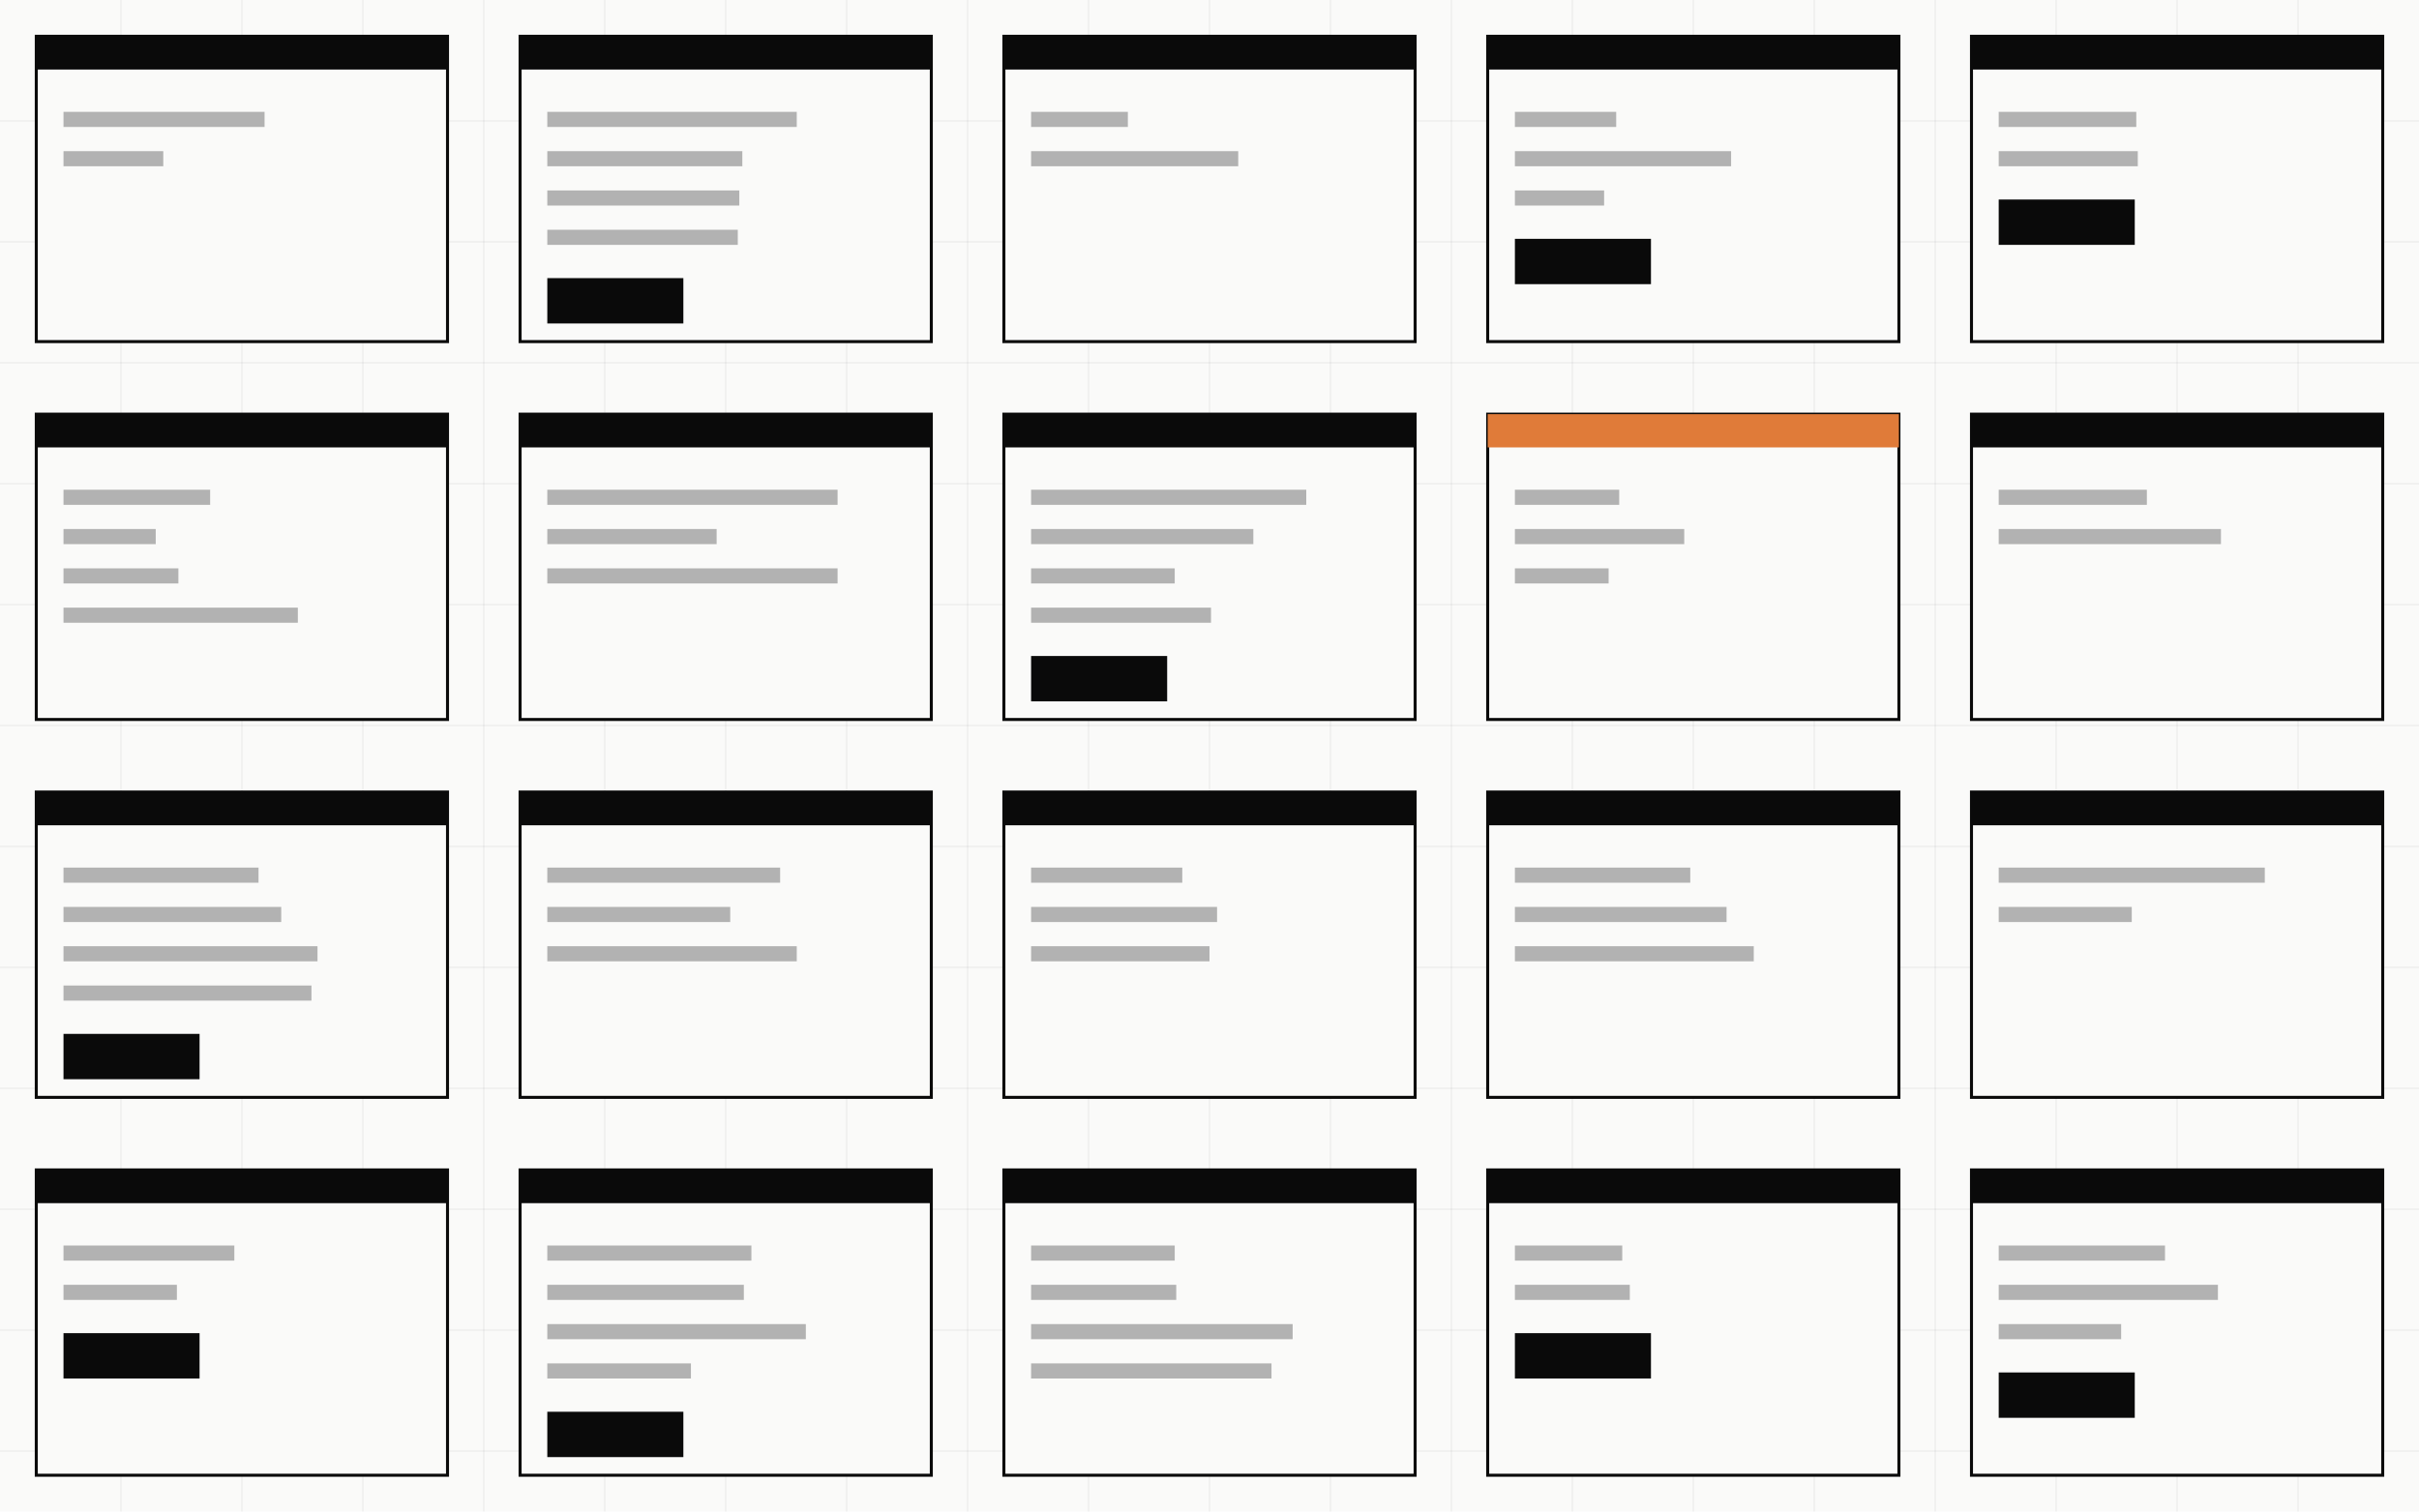
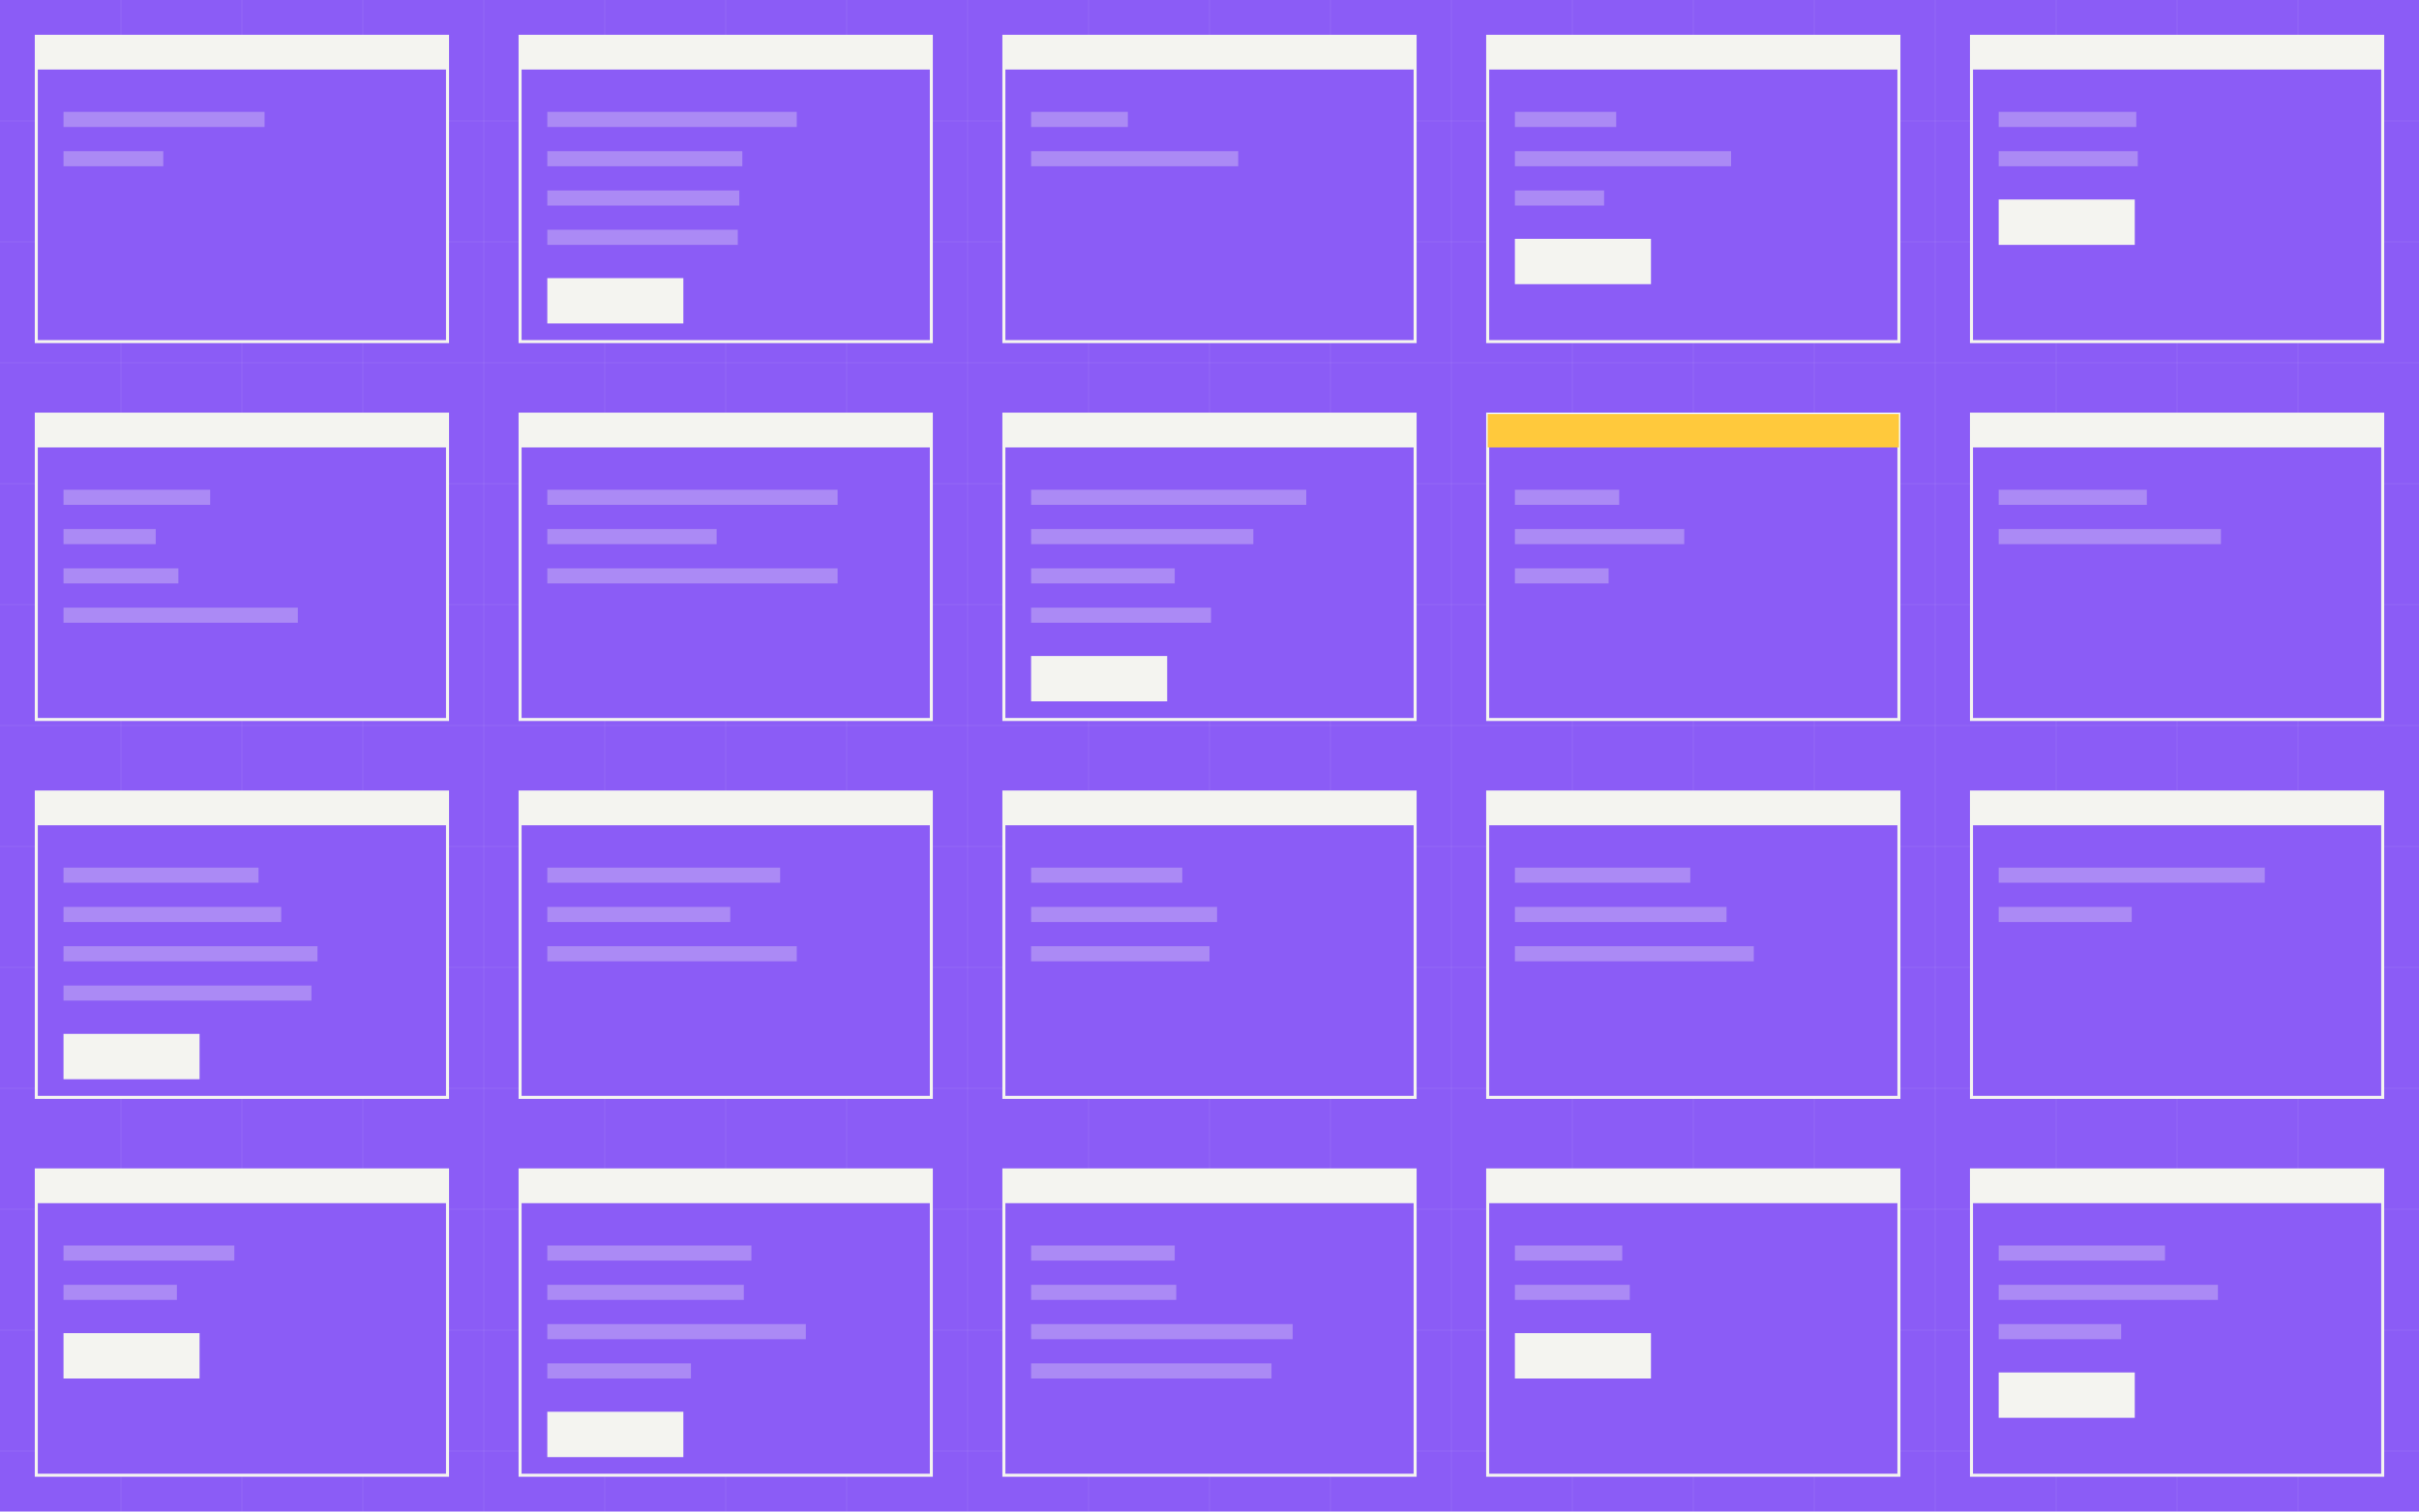
<svg xmlns="http://www.w3.org/2000/svg" width="1600" height="1000" viewBox="0 0 1600 1000" preserveAspectRatio="xMidYMid slice">
-   <rect width="1600" height="1000" fill="#FAFAF9" />
-   <g stroke="#0A0A0A" stroke-opacity="0.05" stroke-width="1">
+   <rect width="1600" height="1000" fill="#8B5CF6" />
+   <g stroke="#F4F4F0" stroke-opacity="0.05" stroke-width="1">
    <path d="M80 0V1000" />
    <path d="M160 0V1000" />
    <path d="M240 0V1000" />
    <path d="M320 0V1000" />
    <path d="M400 0V1000" />
    <path d="M480 0V1000" />
    <path d="M560 0V1000" />
    <path d="M640 0V1000" />
    <path d="M720 0V1000" />
    <path d="M800 0V1000" />
    <path d="M880 0V1000" />
    <path d="M960 0V1000" />
    <path d="M1040 0V1000" />
    <path d="M1120 0V1000" />
    <path d="M1200 0V1000" />
    <path d="M1280 0V1000" />
    <path d="M1360 0V1000" />
    <path d="M1440 0V1000" />
    <path d="M1520 0V1000" />
    <path d="M0 80H1600" />
    <path d="M0 160H1600" />
    <path d="M0 240H1600" />
    <path d="M0 320H1600" />
    <path d="M0 400H1600" />
    <path d="M0 480H1600" />
    <path d="M0 560H1600" />
    <path d="M0 640H1600" />
    <path d="M0 720H1600" />
    <path d="M0 800H1600" />
    <path d="M0 880H1600" />
    <path d="M0 960H1600" />
  </g>
-   <rect x="24" y="24" width="272" height="202" fill="#FAFAF9" stroke="#0A0A0A" stroke-width="2" />
-   <rect x="24" y="24" width="272" height="22" fill="#0A0A0A" />
-   <rect x="42" y="74" width="133" height="10" fill="#0A0A0A" fill-opacity="0.3" />
-   <rect x="42" y="100" width="66" height="10" fill="#0A0A0A" fill-opacity="0.3" />
-   <rect x="24" y="274" width="272" height="202" fill="#FAFAF9" stroke="#0A0A0A" stroke-width="2" />
-   <rect x="24" y="274" width="272" height="22" fill="#0A0A0A" />
-   <rect x="42" y="324" width="97" height="10" fill="#0A0A0A" fill-opacity="0.3" />
-   <rect x="42" y="350" width="61" height="10" fill="#0A0A0A" fill-opacity="0.3" />
-   <rect x="42" y="376" width="76" height="10" fill="#0A0A0A" fill-opacity="0.3" />
-   <rect x="42" y="402" width="155" height="10" fill="#0A0A0A" fill-opacity="0.3" />
-   <rect x="24" y="524" width="272" height="202" fill="#FAFAF9" stroke="#0A0A0A" stroke-width="2" />
-   <rect x="24" y="524" width="272" height="22" fill="#0A0A0A" />
-   <rect x="42" y="574" width="129" height="10" fill="#0A0A0A" fill-opacity="0.3" />
-   <rect x="42" y="600" width="144" height="10" fill="#0A0A0A" fill-opacity="0.3" />
-   <rect x="42" y="626" width="168" height="10" fill="#0A0A0A" fill-opacity="0.3" />
-   <rect x="42" y="652" width="164" height="10" fill="#0A0A0A" fill-opacity="0.3" />
-   <rect x="42" y="684" width="90" height="30" fill="#0A0A0A" />
-   <rect x="24" y="774" width="272" height="202" fill="#FAFAF9" stroke="#0A0A0A" stroke-width="2" />
-   <rect x="24" y="774" width="272" height="22" fill="#0A0A0A" />
-   <rect x="42" y="824" width="113" height="10" fill="#0A0A0A" fill-opacity="0.3" />
-   <rect x="42" y="850" width="75" height="10" fill="#0A0A0A" fill-opacity="0.3" />
-   <rect x="42" y="882" width="90" height="30" fill="#0A0A0A" />
-   <rect x="344" y="24" width="272" height="202" fill="#FAFAF9" stroke="#0A0A0A" stroke-width="2" />
-   <rect x="344" y="24" width="272" height="22" fill="#0A0A0A" />
-   <rect x="362" y="74" width="165" height="10" fill="#0A0A0A" fill-opacity="0.3" />
-   <rect x="362" y="100" width="129" height="10" fill="#0A0A0A" fill-opacity="0.3" />
-   <rect x="362" y="126" width="127" height="10" fill="#0A0A0A" fill-opacity="0.3" />
-   <rect x="362" y="152" width="126" height="10" fill="#0A0A0A" fill-opacity="0.3" />
-   <rect x="362" y="184" width="90" height="30" fill="#0A0A0A" />
-   <rect x="344" y="274" width="272" height="202" fill="#FAFAF9" stroke="#0A0A0A" stroke-width="2" />
-   <rect x="344" y="274" width="272" height="22" fill="#0A0A0A" />
-   <rect x="362" y="324" width="192" height="10" fill="#0A0A0A" fill-opacity="0.3" />
-   <rect x="362" y="350" width="112" height="10" fill="#0A0A0A" fill-opacity="0.3" />
-   <rect x="362" y="376" width="192" height="10" fill="#0A0A0A" fill-opacity="0.3" />
-   <rect x="344" y="524" width="272" height="202" fill="#FAFAF9" stroke="#0A0A0A" stroke-width="2" />
-   <rect x="344" y="524" width="272" height="22" fill="#0A0A0A" />
-   <rect x="362" y="574" width="154" height="10" fill="#0A0A0A" fill-opacity="0.3" />
-   <rect x="362" y="600" width="121" height="10" fill="#0A0A0A" fill-opacity="0.3" />
-   <rect x="362" y="626" width="165" height="10" fill="#0A0A0A" fill-opacity="0.3" />
-   <rect x="344" y="774" width="272" height="202" fill="#FAFAF9" stroke="#0A0A0A" stroke-width="2" />
-   <rect x="344" y="774" width="272" height="22" fill="#0A0A0A" />
-   <rect x="362" y="824" width="135" height="10" fill="#0A0A0A" fill-opacity="0.3" />
-   <rect x="362" y="850" width="130" height="10" fill="#0A0A0A" fill-opacity="0.3" />
-   <rect x="362" y="876" width="171" height="10" fill="#0A0A0A" fill-opacity="0.3" />
-   <rect x="362" y="902" width="95" height="10" fill="#0A0A0A" fill-opacity="0.3" />
-   <rect x="362" y="934" width="90" height="30" fill="#0A0A0A" />
-   <rect x="664" y="24" width="272" height="202" fill="#FAFAF9" stroke="#0A0A0A" stroke-width="2" />
-   <rect x="664" y="24" width="272" height="22" fill="#0A0A0A" />
-   <rect x="682" y="74" width="64" height="10" fill="#0A0A0A" fill-opacity="0.3" />
-   <rect x="682" y="100" width="137" height="10" fill="#0A0A0A" fill-opacity="0.3" />
-   <rect x="664" y="274" width="272" height="202" fill="#FAFAF9" stroke="#0A0A0A" stroke-width="2" />
-   <rect x="664" y="274" width="272" height="22" fill="#0A0A0A" />
-   <rect x="682" y="324" width="182" height="10" fill="#0A0A0A" fill-opacity="0.3" />
-   <rect x="682" y="350" width="147" height="10" fill="#0A0A0A" fill-opacity="0.3" />
-   <rect x="682" y="376" width="95" height="10" fill="#0A0A0A" fill-opacity="0.3" />
-   <rect x="682" y="402" width="119" height="10" fill="#0A0A0A" fill-opacity="0.3" />
-   <rect x="682" y="434" width="90" height="30" fill="#0A0A0A" />
-   <rect x="664" y="524" width="272" height="202" fill="#FAFAF9" stroke="#0A0A0A" stroke-width="2" />
-   <rect x="664" y="524" width="272" height="22" fill="#0A0A0A" />
-   <rect x="682" y="574" width="100" height="10" fill="#0A0A0A" fill-opacity="0.3" />
-   <rect x="682" y="600" width="123" height="10" fill="#0A0A0A" fill-opacity="0.3" />
-   <rect x="682" y="626" width="118" height="10" fill="#0A0A0A" fill-opacity="0.3" />
-   <rect x="664" y="774" width="272" height="202" fill="#FAFAF9" stroke="#0A0A0A" stroke-width="2" />
-   <rect x="664" y="774" width="272" height="22" fill="#0A0A0A" />
-   <rect x="682" y="824" width="95" height="10" fill="#0A0A0A" fill-opacity="0.3" />
-   <rect x="682" y="850" width="96" height="10" fill="#0A0A0A" fill-opacity="0.3" />
-   <rect x="682" y="876" width="173" height="10" fill="#0A0A0A" fill-opacity="0.3" />
-   <rect x="682" y="902" width="159" height="10" fill="#0A0A0A" fill-opacity="0.3" />
-   <rect x="984" y="24" width="272" height="202" fill="#FAFAF9" stroke="#0A0A0A" stroke-width="2" />
-   <rect x="984" y="24" width="272" height="22" fill="#0A0A0A" />
-   <rect x="1002" y="74" width="67" height="10" fill="#0A0A0A" fill-opacity="0.3" />
-   <rect x="1002" y="100" width="143" height="10" fill="#0A0A0A" fill-opacity="0.3" />
-   <rect x="1002" y="126" width="59" height="10" fill="#0A0A0A" fill-opacity="0.3" />
-   <rect x="1002" y="158" width="90" height="30" fill="#0A0A0A" />
-   <rect x="984" y="274" width="272" height="202" fill="#FAFAF9" stroke="#0A0A0A" stroke-width="2" />
-   <rect x="984" y="274" width="272" height="22" fill="#E07B39" />
-   <rect x="1002" y="324" width="69" height="10" fill="#0A0A0A" fill-opacity="0.3" />
-   <rect x="1002" y="350" width="112" height="10" fill="#0A0A0A" fill-opacity="0.3" />
-   <rect x="1002" y="376" width="62" height="10" fill="#0A0A0A" fill-opacity="0.3" />
-   <rect x="984" y="524" width="272" height="202" fill="#FAFAF9" stroke="#0A0A0A" stroke-width="2" />
-   <rect x="984" y="524" width="272" height="22" fill="#0A0A0A" />
-   <rect x="1002" y="574" width="116" height="10" fill="#0A0A0A" fill-opacity="0.3" />
-   <rect x="1002" y="600" width="140" height="10" fill="#0A0A0A" fill-opacity="0.3" />
-   <rect x="1002" y="626" width="158" height="10" fill="#0A0A0A" fill-opacity="0.3" />
-   <rect x="984" y="774" width="272" height="202" fill="#FAFAF9" stroke="#0A0A0A" stroke-width="2" />
-   <rect x="984" y="774" width="272" height="22" fill="#0A0A0A" />
-   <rect x="1002" y="824" width="71" height="10" fill="#0A0A0A" fill-opacity="0.3" />
-   <rect x="1002" y="850" width="76" height="10" fill="#0A0A0A" fill-opacity="0.3" />
-   <rect x="1002" y="882" width="90" height="30" fill="#0A0A0A" />
-   <rect x="1304" y="24" width="272" height="202" fill="#FAFAF9" stroke="#0A0A0A" stroke-width="2" />
-   <rect x="1304" y="24" width="272" height="22" fill="#0A0A0A" />
-   <rect x="1322" y="74" width="91" height="10" fill="#0A0A0A" fill-opacity="0.3" />
-   <rect x="1322" y="100" width="92" height="10" fill="#0A0A0A" fill-opacity="0.3" />
-   <rect x="1322" y="132" width="90" height="30" fill="#0A0A0A" />
-   <rect x="1304" y="274" width="272" height="202" fill="#FAFAF9" stroke="#0A0A0A" stroke-width="2" />
-   <rect x="1304" y="274" width="272" height="22" fill="#0A0A0A" />
-   <rect x="1322" y="324" width="98" height="10" fill="#0A0A0A" fill-opacity="0.3" />
-   <rect x="1322" y="350" width="147" height="10" fill="#0A0A0A" fill-opacity="0.3" />
-   <rect x="1304" y="524" width="272" height="202" fill="#FAFAF9" stroke="#0A0A0A" stroke-width="2" />
-   <rect x="1304" y="524" width="272" height="22" fill="#0A0A0A" />
-   <rect x="1322" y="574" width="176" height="10" fill="#0A0A0A" fill-opacity="0.3" />
-   <rect x="1322" y="600" width="88" height="10" fill="#0A0A0A" fill-opacity="0.3" />
-   <rect x="1304" y="774" width="272" height="202" fill="#FAFAF9" stroke="#0A0A0A" stroke-width="2" />
-   <rect x="1304" y="774" width="272" height="22" fill="#0A0A0A" />
-   <rect x="1322" y="824" width="110" height="10" fill="#0A0A0A" fill-opacity="0.3" />
-   <rect x="1322" y="850" width="145" height="10" fill="#0A0A0A" fill-opacity="0.3" />
-   <rect x="1322" y="876" width="81" height="10" fill="#0A0A0A" fill-opacity="0.3" />
-   <rect x="1322" y="908" width="90" height="30" fill="#0A0A0A" />
+   <rect x="24" y="24" width="272" height="202" fill="#8B5CF6" stroke="#F4F4F0" stroke-width="2" />
+   <rect x="24" y="24" width="272" height="22" fill="#F4F4F0" />
+   <rect x="42" y="74" width="133" height="10" fill="#F4F4F0" fill-opacity="0.3" />
+   <rect x="42" y="100" width="66" height="10" fill="#F4F4F0" fill-opacity="0.3" />
+   <rect x="24" y="274" width="272" height="202" fill="#8B5CF6" stroke="#F4F4F0" stroke-width="2" />
+   <rect x="24" y="274" width="272" height="22" fill="#F4F4F0" />
+   <rect x="42" y="324" width="97" height="10" fill="#F4F4F0" fill-opacity="0.3" />
+   <rect x="42" y="350" width="61" height="10" fill="#F4F4F0" fill-opacity="0.3" />
+   <rect x="42" y="376" width="76" height="10" fill="#F4F4F0" fill-opacity="0.3" />
+   <rect x="42" y="402" width="155" height="10" fill="#F4F4F0" fill-opacity="0.3" />
+   <rect x="24" y="524" width="272" height="202" fill="#8B5CF6" stroke="#F4F4F0" stroke-width="2" />
+   <rect x="24" y="524" width="272" height="22" fill="#F4F4F0" />
+   <rect x="42" y="574" width="129" height="10" fill="#F4F4F0" fill-opacity="0.3" />
+   <rect x="42" y="600" width="144" height="10" fill="#F4F4F0" fill-opacity="0.3" />
+   <rect x="42" y="626" width="168" height="10" fill="#F4F4F0" fill-opacity="0.3" />
+   <rect x="42" y="652" width="164" height="10" fill="#F4F4F0" fill-opacity="0.3" />
+   <rect x="42" y="684" width="90" height="30" fill="#F4F4F0" />
+   <rect x="24" y="774" width="272" height="202" fill="#8B5CF6" stroke="#F4F4F0" stroke-width="2" />
+   <rect x="24" y="774" width="272" height="22" fill="#F4F4F0" />
+   <rect x="42" y="824" width="113" height="10" fill="#F4F4F0" fill-opacity="0.3" />
+   <rect x="42" y="850" width="75" height="10" fill="#F4F4F0" fill-opacity="0.3" />
+   <rect x="42" y="882" width="90" height="30" fill="#F4F4F0" />
+   <rect x="344" y="24" width="272" height="202" fill="#8B5CF6" stroke="#F4F4F0" stroke-width="2" />
+   <rect x="344" y="24" width="272" height="22" fill="#F4F4F0" />
+   <rect x="362" y="74" width="165" height="10" fill="#F4F4F0" fill-opacity="0.3" />
+   <rect x="362" y="100" width="129" height="10" fill="#F4F4F0" fill-opacity="0.3" />
+   <rect x="362" y="126" width="127" height="10" fill="#F4F4F0" fill-opacity="0.3" />
+   <rect x="362" y="152" width="126" height="10" fill="#F4F4F0" fill-opacity="0.3" />
+   <rect x="362" y="184" width="90" height="30" fill="#F4F4F0" />
+   <rect x="344" y="274" width="272" height="202" fill="#8B5CF6" stroke="#F4F4F0" stroke-width="2" />
+   <rect x="344" y="274" width="272" height="22" fill="#F4F4F0" />
+   <rect x="362" y="324" width="192" height="10" fill="#F4F4F0" fill-opacity="0.3" />
+   <rect x="362" y="350" width="112" height="10" fill="#F4F4F0" fill-opacity="0.3" />
+   <rect x="362" y="376" width="192" height="10" fill="#F4F4F0" fill-opacity="0.3" />
+   <rect x="344" y="524" width="272" height="202" fill="#8B5CF6" stroke="#F4F4F0" stroke-width="2" />
+   <rect x="344" y="524" width="272" height="22" fill="#F4F4F0" />
+   <rect x="362" y="574" width="154" height="10" fill="#F4F4F0" fill-opacity="0.3" />
+   <rect x="362" y="600" width="121" height="10" fill="#F4F4F0" fill-opacity="0.3" />
+   <rect x="362" y="626" width="165" height="10" fill="#F4F4F0" fill-opacity="0.3" />
+   <rect x="344" y="774" width="272" height="202" fill="#8B5CF6" stroke="#F4F4F0" stroke-width="2" />
+   <rect x="344" y="774" width="272" height="22" fill="#F4F4F0" />
+   <rect x="362" y="824" width="135" height="10" fill="#F4F4F0" fill-opacity="0.3" />
+   <rect x="362" y="850" width="130" height="10" fill="#F4F4F0" fill-opacity="0.3" />
+   <rect x="362" y="876" width="171" height="10" fill="#F4F4F0" fill-opacity="0.3" />
+   <rect x="362" y="902" width="95" height="10" fill="#F4F4F0" fill-opacity="0.3" />
+   <rect x="362" y="934" width="90" height="30" fill="#F4F4F0" />
+   <rect x="664" y="24" width="272" height="202" fill="#8B5CF6" stroke="#F4F4F0" stroke-width="2" />
+   <rect x="664" y="24" width="272" height="22" fill="#F4F4F0" />
+   <rect x="682" y="74" width="64" height="10" fill="#F4F4F0" fill-opacity="0.3" />
+   <rect x="682" y="100" width="137" height="10" fill="#F4F4F0" fill-opacity="0.3" />
+   <rect x="664" y="274" width="272" height="202" fill="#8B5CF6" stroke="#F4F4F0" stroke-width="2" />
+   <rect x="664" y="274" width="272" height="22" fill="#F4F4F0" />
+   <rect x="682" y="324" width="182" height="10" fill="#F4F4F0" fill-opacity="0.3" />
+   <rect x="682" y="350" width="147" height="10" fill="#F4F4F0" fill-opacity="0.3" />
+   <rect x="682" y="376" width="95" height="10" fill="#F4F4F0" fill-opacity="0.3" />
+   <rect x="682" y="402" width="119" height="10" fill="#F4F4F0" fill-opacity="0.3" />
+   <rect x="682" y="434" width="90" height="30" fill="#F4F4F0" />
+   <rect x="664" y="524" width="272" height="202" fill="#8B5CF6" stroke="#F4F4F0" stroke-width="2" />
+   <rect x="664" y="524" width="272" height="22" fill="#F4F4F0" />
+   <rect x="682" y="574" width="100" height="10" fill="#F4F4F0" fill-opacity="0.3" />
+   <rect x="682" y="600" width="123" height="10" fill="#F4F4F0" fill-opacity="0.3" />
+   <rect x="682" y="626" width="118" height="10" fill="#F4F4F0" fill-opacity="0.3" />
+   <rect x="664" y="774" width="272" height="202" fill="#8B5CF6" stroke="#F4F4F0" stroke-width="2" />
+   <rect x="664" y="774" width="272" height="22" fill="#F4F4F0" />
+   <rect x="682" y="824" width="95" height="10" fill="#F4F4F0" fill-opacity="0.3" />
+   <rect x="682" y="850" width="96" height="10" fill="#F4F4F0" fill-opacity="0.3" />
+   <rect x="682" y="876" width="173" height="10" fill="#F4F4F0" fill-opacity="0.3" />
+   <rect x="682" y="902" width="159" height="10" fill="#F4F4F0" fill-opacity="0.3" />
+   <rect x="984" y="24" width="272" height="202" fill="#8B5CF6" stroke="#F4F4F0" stroke-width="2" />
+   <rect x="984" y="24" width="272" height="22" fill="#F4F4F0" />
+   <rect x="1002" y="74" width="67" height="10" fill="#F4F4F0" fill-opacity="0.3" />
+   <rect x="1002" y="100" width="143" height="10" fill="#F4F4F0" fill-opacity="0.3" />
+   <rect x="1002" y="126" width="59" height="10" fill="#F4F4F0" fill-opacity="0.3" />
+   <rect x="1002" y="158" width="90" height="30" fill="#F4F4F0" />
+   <rect x="984" y="274" width="272" height="202" fill="#8B5CF6" stroke="#F4F4F0" stroke-width="2" />
+   <rect x="984" y="274" width="272" height="22" fill="#FFC93C" />
+   <rect x="1002" y="324" width="69" height="10" fill="#F4F4F0" fill-opacity="0.3" />
+   <rect x="1002" y="350" width="112" height="10" fill="#F4F4F0" fill-opacity="0.3" />
+   <rect x="1002" y="376" width="62" height="10" fill="#F4F4F0" fill-opacity="0.3" />
+   <rect x="984" y="524" width="272" height="202" fill="#8B5CF6" stroke="#F4F4F0" stroke-width="2" />
+   <rect x="984" y="524" width="272" height="22" fill="#F4F4F0" />
+   <rect x="1002" y="574" width="116" height="10" fill="#F4F4F0" fill-opacity="0.3" />
+   <rect x="1002" y="600" width="140" height="10" fill="#F4F4F0" fill-opacity="0.3" />
+   <rect x="1002" y="626" width="158" height="10" fill="#F4F4F0" fill-opacity="0.3" />
+   <rect x="984" y="774" width="272" height="202" fill="#8B5CF6" stroke="#F4F4F0" stroke-width="2" />
+   <rect x="984" y="774" width="272" height="22" fill="#F4F4F0" />
+   <rect x="1002" y="824" width="71" height="10" fill="#F4F4F0" fill-opacity="0.3" />
+   <rect x="1002" y="850" width="76" height="10" fill="#F4F4F0" fill-opacity="0.3" />
+   <rect x="1002" y="882" width="90" height="30" fill="#F4F4F0" />
+   <rect x="1304" y="24" width="272" height="202" fill="#8B5CF6" stroke="#F4F4F0" stroke-width="2" />
+   <rect x="1304" y="24" width="272" height="22" fill="#F4F4F0" />
+   <rect x="1322" y="74" width="91" height="10" fill="#F4F4F0" fill-opacity="0.3" />
+   <rect x="1322" y="100" width="92" height="10" fill="#F4F4F0" fill-opacity="0.3" />
+   <rect x="1322" y="132" width="90" height="30" fill="#F4F4F0" />
+   <rect x="1304" y="274" width="272" height="202" fill="#8B5CF6" stroke="#F4F4F0" stroke-width="2" />
+   <rect x="1304" y="274" width="272" height="22" fill="#F4F4F0" />
+   <rect x="1322" y="324" width="98" height="10" fill="#F4F4F0" fill-opacity="0.3" />
+   <rect x="1322" y="350" width="147" height="10" fill="#F4F4F0" fill-opacity="0.3" />
+   <rect x="1304" y="524" width="272" height="202" fill="#8B5CF6" stroke="#F4F4F0" stroke-width="2" />
+   <rect x="1304" y="524" width="272" height="22" fill="#F4F4F0" />
+   <rect x="1322" y="574" width="176" height="10" fill="#F4F4F0" fill-opacity="0.3" />
+   <rect x="1322" y="600" width="88" height="10" fill="#F4F4F0" fill-opacity="0.3" />
+   <rect x="1304" y="774" width="272" height="202" fill="#8B5CF6" stroke="#F4F4F0" stroke-width="2" />
+   <rect x="1304" y="774" width="272" height="22" fill="#F4F4F0" />
+   <rect x="1322" y="824" width="110" height="10" fill="#F4F4F0" fill-opacity="0.3" />
+   <rect x="1322" y="850" width="145" height="10" fill="#F4F4F0" fill-opacity="0.3" />
+   <rect x="1322" y="876" width="81" height="10" fill="#F4F4F0" fill-opacity="0.3" />
+   <rect x="1322" y="908" width="90" height="30" fill="#F4F4F0" />
</svg>
